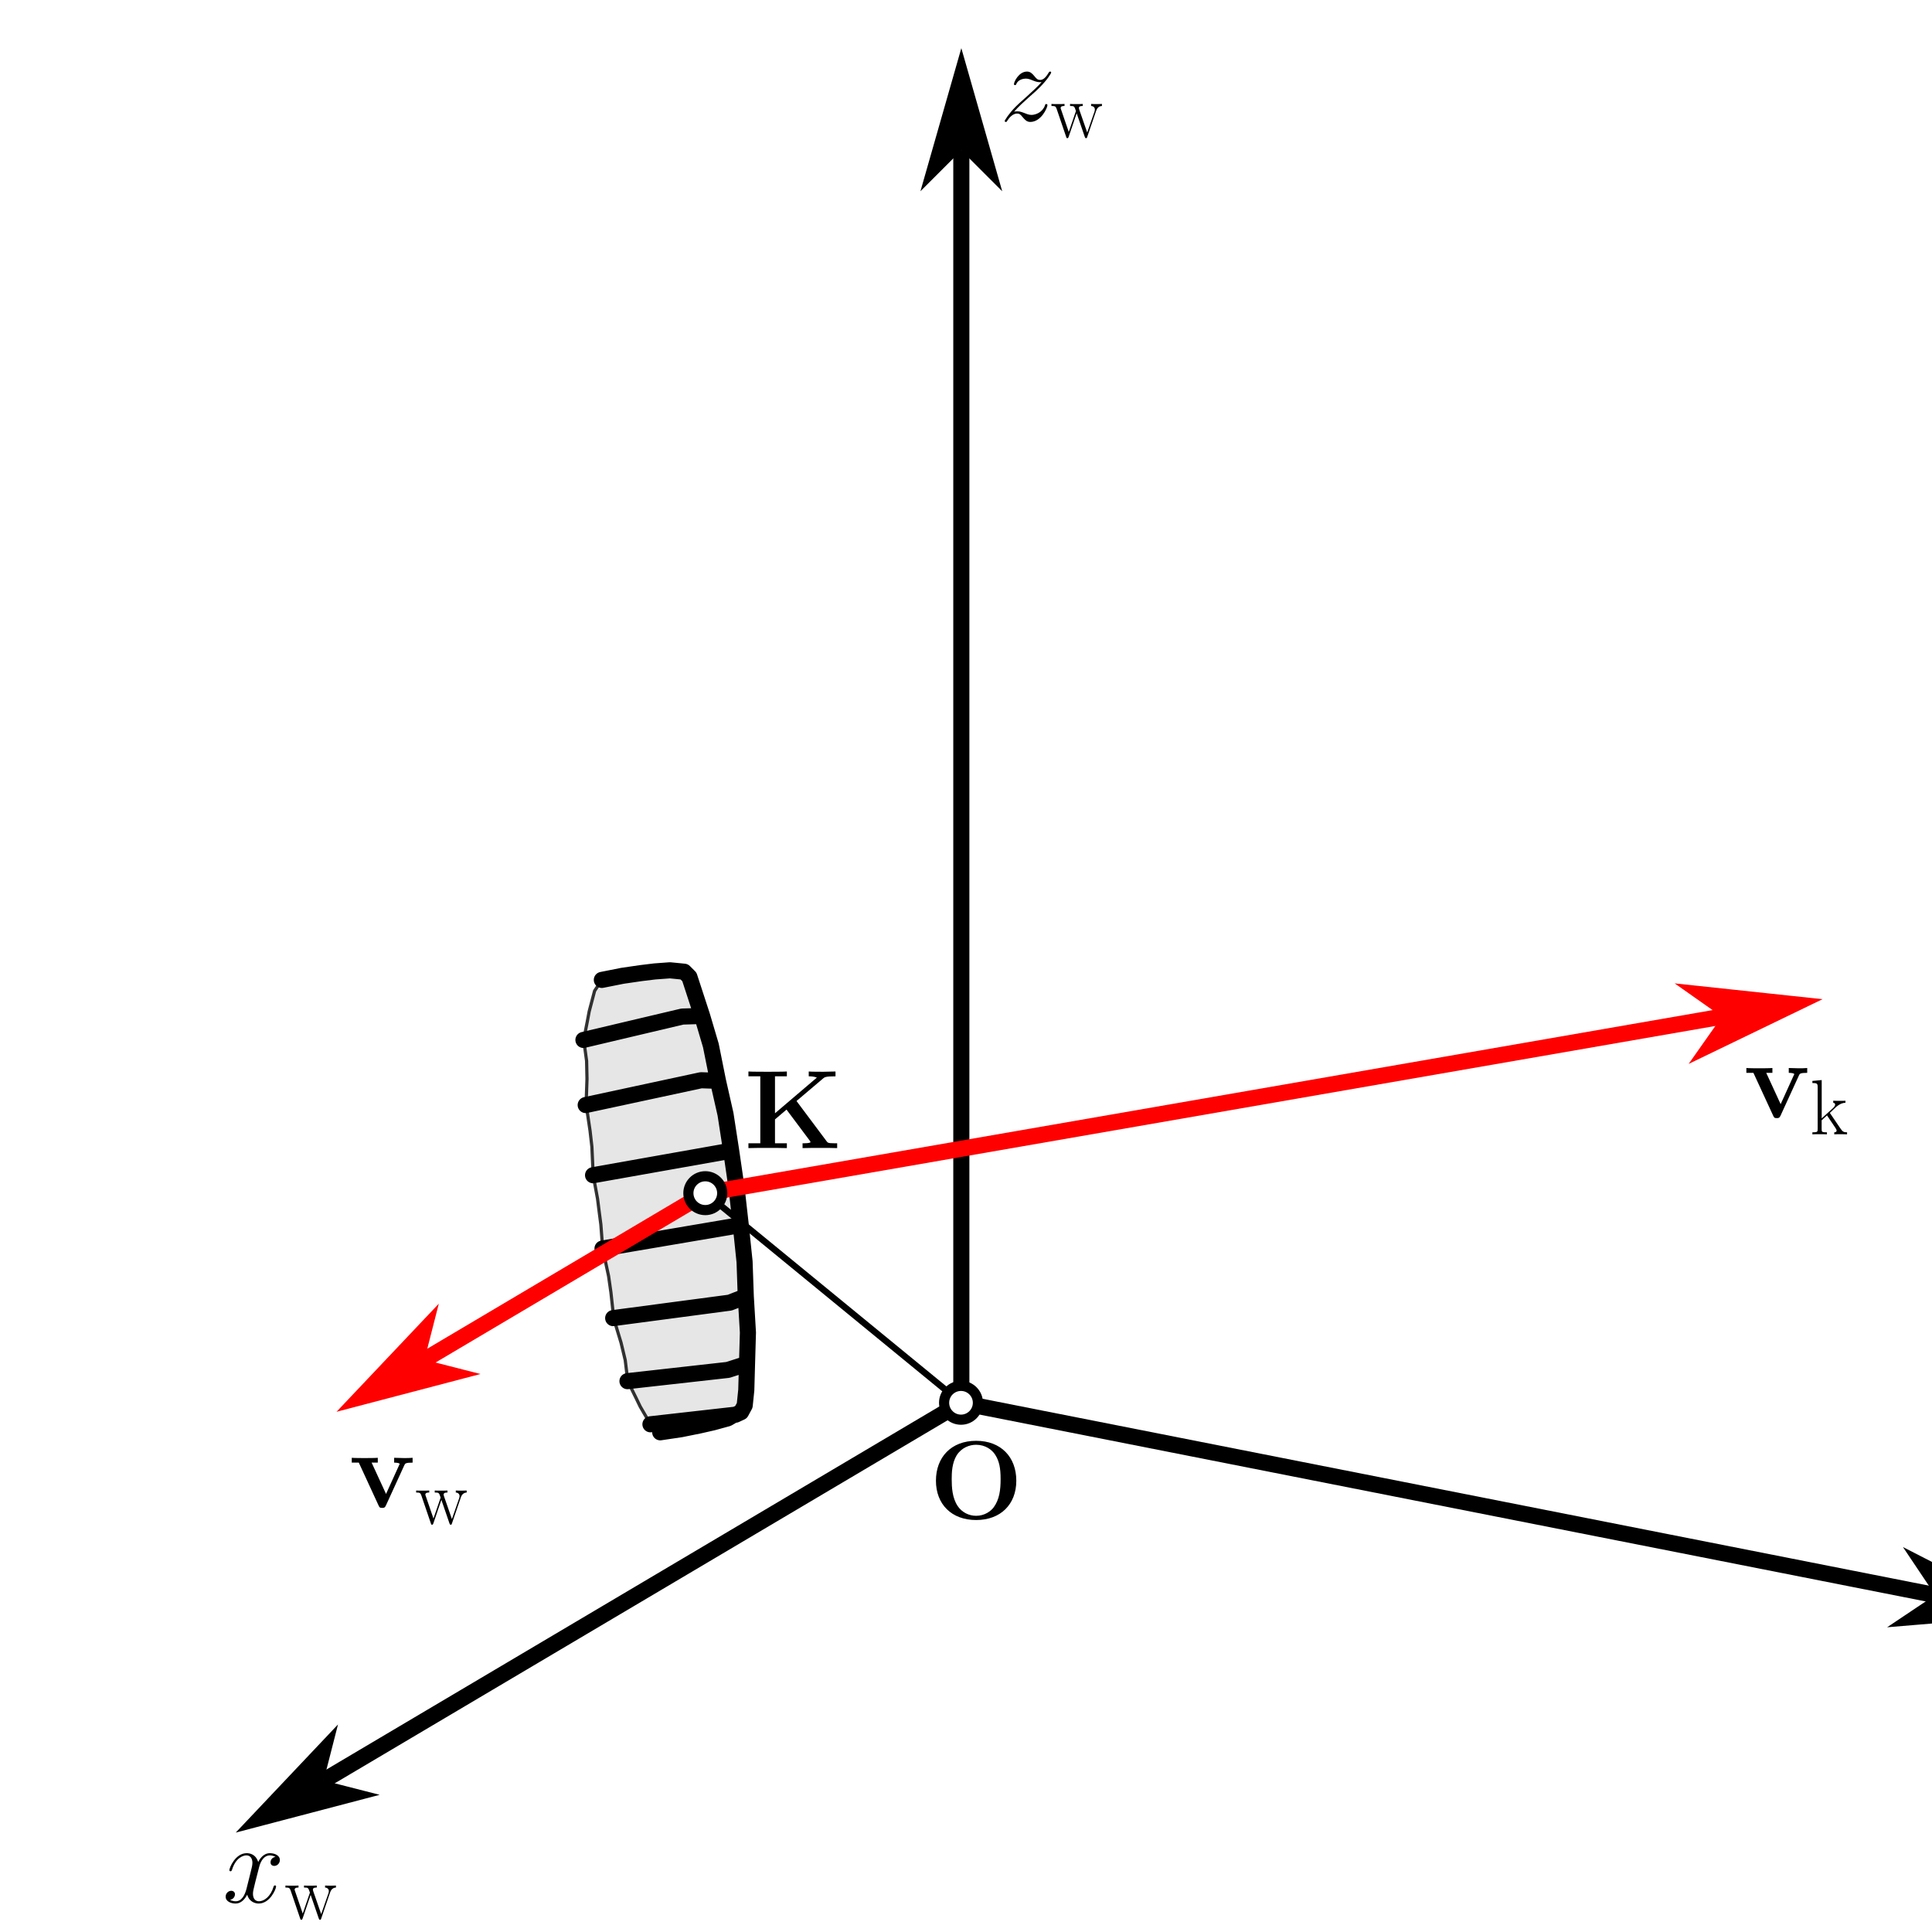
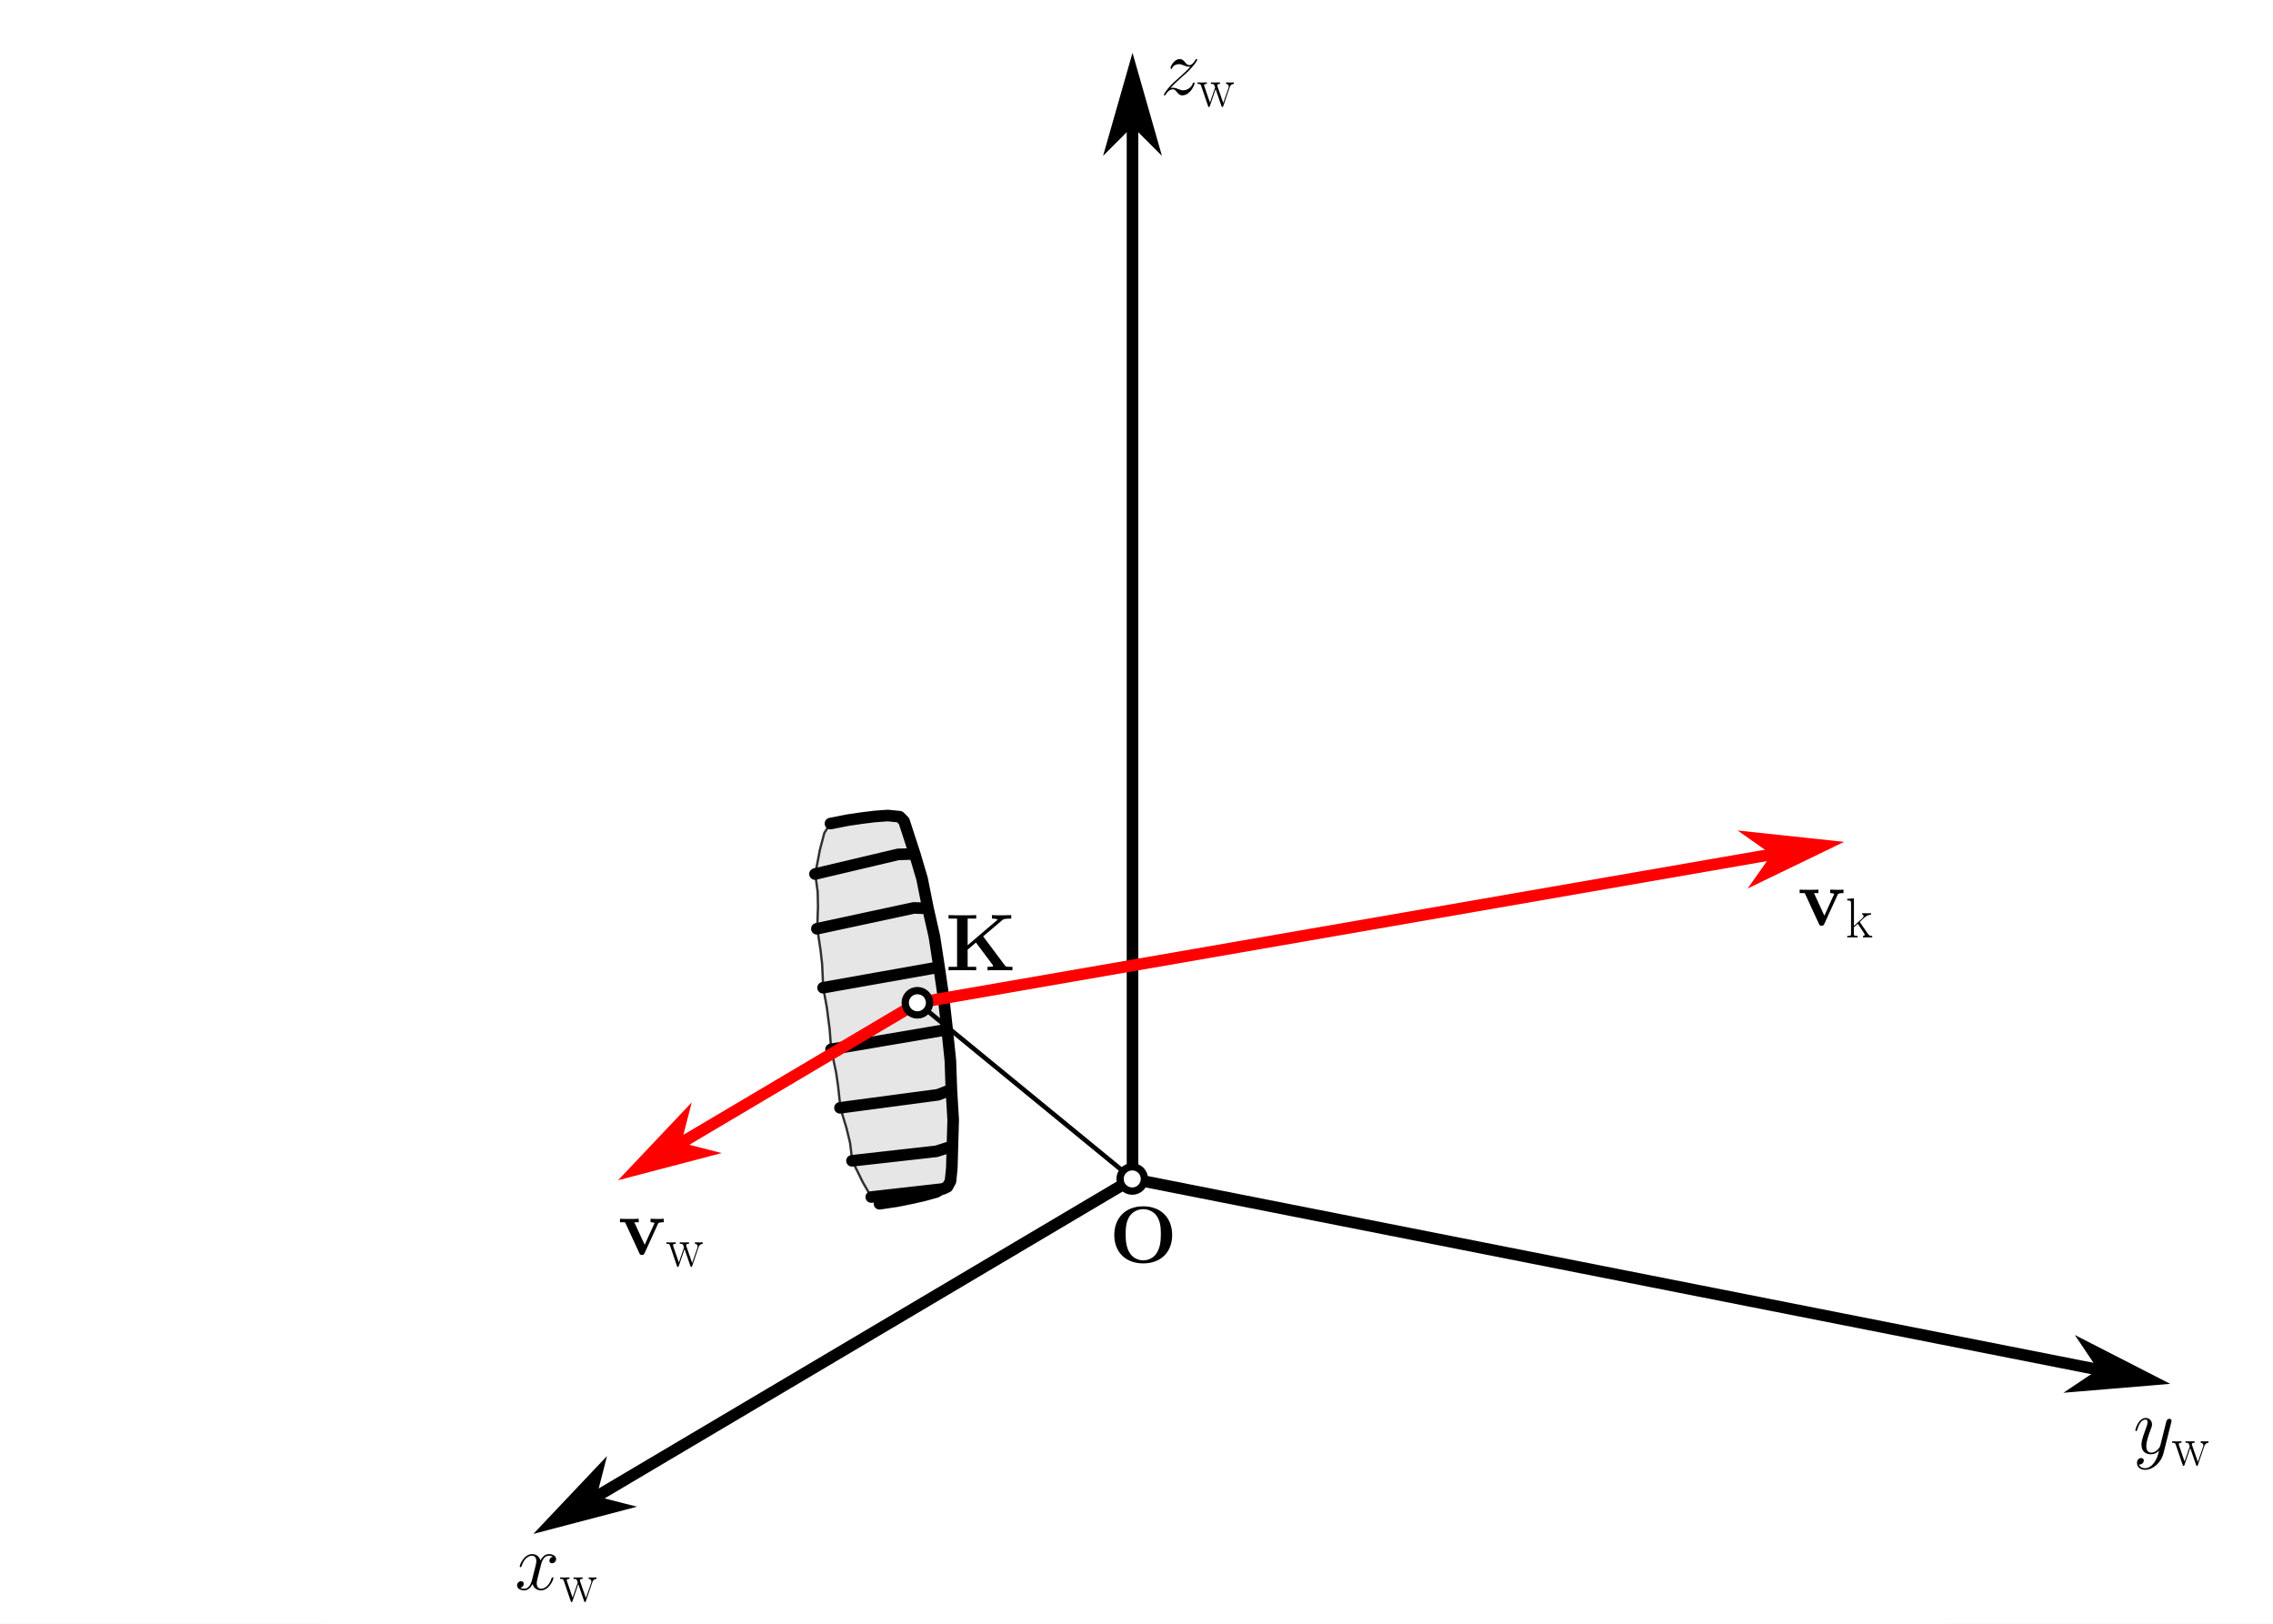
- <svg xmlns="http://www.w3.org/2000/svg" xmlns:xlink="http://www.w3.org/1999/xlink" width="450pt" height="450pt" version="1.1" viewBox="0 0 450 450">
+ <svg xmlns="http://www.w3.org/2000/svg" xmlns:xlink="http://www.w3.org/1999/xlink" width="735pt" height="525pt" version="1.1" viewBox="0 0 735 525">
  <defs>
-     <g id="i">
+     <g id="j">
      <path d="m20.328-8.844c0-5.516-3.578-9.297-9.359-9.297-5.797 0-9.359 3.812-9.359 9.297s3.641 9.156 9.359 9.156 9.359-3.672 9.359-9.156zm-3.656-0.359c0 2.578-0.297 4.734-1.594 6.531-0.641 0.875-2.078 2-4.109 2-1.688 0-3.328-0.812-4.312-2.297-1.25-1.891-1.375-4.344-1.375-6.234 0-1.594 0.078-3.766 1.141-5.531 1.141-1.828 3.016-2.484 4.547-2.484 2.109 0 3.672 1.125 4.422 2.297 0.969 1.5 1.281 3.125 1.281 5.719z" />
    </g>
-     <g id="h">
+     <g id="i">
      <path d="m21.656 0v-1.125h-0.703c-1.406 0-1.5-0.125-1.766-0.484l-7-9.359 6.188-5.25c0.344-0.297 0.578-0.5 2.891-0.5v-1.125l-2.781 0.062c-0.781 0-2.812 0-3.453-0.062v1.125c0.562 0 1.188 0.031 1.875 0.281v0.031l-9.734 8.297v-8.609h2.766v-1.125c-0.766 0.062-3.547 0.062-4.484 0.062-0.922 0-3.719 0-4.469-0.062v1.125h2.766v15.594h-2.766v1.125c0.75-0.047 3.547-0.047 4.469-0.047 0.938 0 3.719 0 4.484 0.047v-1.125h-2.766v-5.562l2.688-2.281 5.422 7.25c0.062 0.078 0.156 0.203 0.156 0.312 0 0.281-1.266 0.281-1.844 0.281v1.125c0.844-0.047 3.25-0.047 4.25-0.047 0.766 0 3.219 0 3.812 0.047z" />
    </g>
    <g id="b">
      <path d="m14.797-10.422v-1.125c-0.938 0.062-0.984 0.062-2.062 0.062l-2.234-0.062v1.125c0.703 0 1.281 0.125 1.281 0.312 0 0 0 0.047-0.141 0.312l-3.031 6.672-3.359-7.297h1.438v-1.125c-0.609 0.062-2.422 0.062-3.125 0.062-0.75 0-2.266 0-2.938-0.062v1.125h1.641l4.578 9.922c0.234 0.5 0.281 0.625 0.875 0.625 0.422 0 0.625-0.047 0.859-0.562l4.297-9.391c0.172-0.391 0.281-0.594 1.922-0.594z" />
    </g>
+     <g id="h">
+       <path d="m12.484-3.719c0-0.125-0.109-0.234-0.266-0.234-0.234 0-0.266 0.125-0.344 0.344-0.688 2.281-2.203 3.344-3.375 3.344-0.906 0-1.406-0.672-1.406-1.734 0-0.578 0.109-0.984 0.531-2.703l0.906-3.531c0.391-1.562 1.266-2.719 2.469-2.719 0 0 0.781 0 1.328 0.344-0.844 0.156-1.141 0.781-1.141 1.281 0 0.625 0.484 0.828 0.844 0.828 0.781 0 1.328-0.672 1.328-1.375 0-1.094-1.25-1.594-2.328-1.594-1.594 0-2.484 1.562-2.719 2.062-0.594-1.953-2.203-2.062-2.672-2.062-2.656 0-4.047 3.406-4.047 3.984 0 0.094 0.094 0.234 0.281 0.234 0.203 0 0.25-0.156 0.312-0.266 0.875-2.891 2.625-3.438 3.375-3.438 1.172 0 1.406 1.094 1.406 1.719 0 0.578-0.156 1.172-0.469 2.422l-0.891 3.562c-0.391 1.562-1.141 2.984-2.516 2.984-0.125 0-0.781 0-1.328-0.328 0.938-0.188 1.141-0.969 1.141-1.281 0-0.516-0.391-0.828-0.875-0.828-0.625 0-1.297 0.547-1.297 1.375 0 1.094 1.219 1.594 2.328 1.594 1.25 0 2.141-1 2.688-2.062 0.406 1.531 1.719 2.062 2.672 2.062 2.656 0 4.062-3.406 4.062-3.984z" />
+     </g>
    <g id="g">
-       <path d="m12.484-3.719c0-0.125-0.109-0.234-0.266-0.234-0.234 0-0.266 0.125-0.344 0.344-0.688 2.281-2.203 3.344-3.375 3.344-0.906 0-1.406-0.672-1.406-1.734 0-0.578 0.109-0.984 0.531-2.703l0.906-3.531c0.391-1.562 1.266-2.719 2.469-2.719 0 0 0.781 0 1.328 0.344-0.844 0.156-1.141 0.781-1.141 1.281 0 0.625 0.484 0.828 0.844 0.828 0.781 0 1.328-0.672 1.328-1.375 0-1.094-1.25-1.594-2.328-1.594-1.594 0-2.484 1.562-2.719 2.062-0.594-1.953-2.203-2.062-2.672-2.062-2.656 0-4.047 3.406-4.047 3.984 0 0.094 0.094 0.234 0.281 0.234 0.203 0 0.25-0.156 0.312-0.266 0.875-2.891 2.625-3.438 3.375-3.438 1.172 0 1.406 1.094 1.406 1.719 0 0.578-0.156 1.172-0.469 2.422l-0.891 3.562c-0.391 1.562-1.141 2.984-2.516 2.984-0.125 0-0.781 0-1.328-0.328 0.938-0.188 1.141-0.969 1.141-1.281 0-0.516-0.391-0.828-0.875-0.828-0.625 0-1.297 0.547-1.297 1.375 0 1.094 1.219 1.594 2.328 1.594 1.25 0 2.141-1 2.688-2.062 0.406 1.531 1.719 2.062 2.672 2.062 2.656 0 4.062-3.406 4.062-3.984z" />
+       <path d="m12.344-10.109c0.031-0.141 0.078-0.297 0.078-0.453 0-0.391-0.312-0.641-0.703-0.641-0.234 0-0.766 0.094-0.984 0.875l-1.922 7.656c-0.125 0.469-0.125 0.516-0.344 0.797-0.516 0.734-1.375 1.609-2.625 1.609-1.453 0-1.578-1.422-1.578-2.125 0-1.484 0.703-3.484 1.406-5.359 0.281-0.75 0.438-1.109 0.438-1.641 0-1.094-0.781-2.078-2.047-2.078-2.406 0-3.359 3.766-3.359 3.984 0 0.094 0.109 0.234 0.281 0.234 0.234 0 0.266-0.109 0.375-0.469 0.609-2.188 1.609-3.234 2.625-3.234 0.234 0 0.672 0 0.672 0.859 0 0.688-0.281 1.438-0.672 2.422-1.281 3.406-1.281 4.266-1.281 4.891 0 2.469 1.766 3.047 3.062 3.047 0.766 0 1.703-0.234 2.609-1.203l0.016 0.031c-0.375 1.531-0.641 2.547-1.547 3.812-0.703 1-1.719 1.875-3 1.875-0.312 0-1.562-0.047-1.953-1.25 0.078 0.031 0.266 0.031 0.266 0.031 0.781 0 1.297-0.672 1.297-1.281 0-0.594-0.484-0.797-0.875-0.797-0.422 0-1.328 0.312-1.328 1.578 0 1.328 1.109 2.234 2.594 2.234 2.609 0 5.234-2.391 5.953-5.266z" />
    </g>
    <g id="f">
      <path d="m11.078-3.641c0-0.109-0.031-0.266-0.281-0.266-0.219 0-0.234 0.109-0.312 0.375-0.578 1.531-2.109 2.156-3.125 2.156-0.547 0-1.062-0.188-1.609-0.422-1.047-0.406-1.328-0.406-1.672-0.406-0.25 0-0.547 0-0.781 0.094 1.125-1.266 2.031-2.078 3.328-3.25 1.562-1.344 2.234-2 2.609-2.391 1.812-1.797 2.719-3.297 2.719-3.516 0-0.203-0.25-0.203-0.25-0.203-0.188 0-0.234 0.109-0.359 0.281-0.656 1.125-1.281 1.672-1.953 1.672-0.547 0-0.844-0.234-1.328-0.859-0.547-0.656-0.984-1.094-1.75-1.094-1.891 0-3.031 2.375-3.031 2.922 0 0.078 0.016 0.234 0.25 0.234 0.219 0 0.234-0.109 0.312-0.297 0.453-1.031 1.688-1.219 2.188-1.219 0.547 0 1.062 0.188 1.609 0.422 0.984 0.406 1.406 0.406 1.672 0.406 0.172 0 0.281 0 0.406-0.016-0.859 1-2.25 2.25-3.422 3.328-1.672 1.453-2.109 1.922-2.625 2.406-1.594 1.625-2.547 3.156-2.547 3.328 0 0.156 0.125 0.219 0.281 0.219s0.188-0.031 0.359-0.344c0.422-0.656 1.25-1.609 2.219-1.609 0.547 0 0.797 0.172 1.312 0.828 0.5 0.578 0.938 1.125 1.781 1.125 2.547 0 4-3.312 4-3.906z" />
    </g>
    <g id="a">
      <path d="m11.953-7.359v-0.469c-0.359 0.016-0.719 0.031-1.078 0.031s-1.141 0-1.453-0.031v0.469c0.578 0.047 0.875 0.375 0.875 0.828 0 0.125-0.031 0.281-0.062 0.422l-1.719 4.938-1.859-5.359c-0.031-0.125-0.078-0.281-0.078-0.344 0-0.484 0.609-0.484 0.906-0.484v-0.469c-0.422 0.031-1.188 0.031-1.625 0.031-0.453 0-0.922 0-1.344-0.031v0.469c1 0 1 0.047 1.375 1.188l-1.672 4.875-1.797-5.25c-0.094-0.25-0.094-0.281-0.094-0.328 0-0.484 0.625-0.484 0.906-0.484v-0.469c-0.438 0.031-1.203 0.031-1.656 0.031-0.391 0-1.016 0-1.391-0.031v0.469c0.797 0 1 0.062 1.203 0.656l2.234 6.562c0.062 0.234 0.125 0.281 0.266 0.281 0.125 0 0.203-0.031 0.297-0.297l1.875-5.5 1.891 5.5c0.094 0.266 0.172 0.297 0.297 0.297 0.141 0 0.203-0.047 0.266-0.281l2.078-6.078c0.359-1.078 1.094-1.109 1.359-1.141z" />
    </g>
    <g id="e">
      <path d="m8.641 0v-0.469c-0.844 0-1.047-0.172-1.594-0.969l-2.297-3.375c-0.016-0.031-0.109-0.141-0.109-0.188l1.453-1.375c1.047-0.875 1.703-0.953 2.172-0.984v-0.469c-0.109 0-0.172 0.016-0.172 0.016l-0.891 0.016c-0.5 0-1.281 0-1.781-0.031v0.469c0.25 0.031 0.438 0.172 0.438 0.422 0 0.359-0.375 0.719-0.375 0.719l-2.75 2.5v-8.922l-2.172 0.203v0.484c1.078 0 1.234 0.109 1.234 0.984v9.719c0 0.688-0.062 0.781-1.234 0.781v0.469c0.438-0.031 1.234-0.031 1.688-0.031 0.469 0 1.266 0 1.703 0.031v-0.469c-1.172 0-1.234-0.078-1.234-0.781v-2.016l1.25-1.141 1.844 2.734c0.219 0.328 0.391 0.578 0.391 0.812 0 0.328-0.328 0.391-0.547 0.391v0.469c0.438-0.031 1.219-0.031 1.672-0.031z" />
    </g>
-     <clipPath id="o">
-       <path d="m0 0h450v450h-450z" />
+     <clipPath id="n">
+       <path d="m0 0h735v525h-735z" />
    </clipPath>
-     <clipPath id="n">
-       <rect width="450" height="450" />
-     </clipPath>
-     <g id="d" clip-path="url(#n)">
-       <g clip-path="url(#o)">
-         <rect x="-99" y="-99" width="648" height="648" fill="#fff" />
-         <rect x="-99" y="-99" width="648" height="648" fill="#fff" />
-       </g>
-       <path transform="matrix(1.0001 0 0 1.0001 0 -.027)" d="m223.89 326.73-59.555-48.821" fill="none" stroke="#000" stroke-linejoin="round" stroke-width="1.5" />
-       <path transform="matrix(1.0001 0 0 1.0001 0 -.027)" d="m140.17 228.25 4.793-0.953 4.312-0.629 3.207-0.391 3.547-0.262 3.32 0.328 1.211 1.215 1.254 3.285 1.75 5.601 1.996 7.078 1.73 7.699 1.683 8.312 1.367 8.39 1.199 8.738 1.058 8.769 0.812 8.484 0.488 8.519 0.293 7.949-0.121 7.445-0.262 5.953-0.367 3.562-0.852 1.578-3.09 1.441-3.461 0.949-3.164 0.719-4.281 0.863-4.828 0.719-2.258-1.867-2.41-4.14-1.008-2.09-1.879-3.793-0.602-4.945-0.969-4.039-1.691-5.574-0.672-6.183-0.539-3.746-1.379-6.421-0.422-5.621-0.391-2.976-0.375-2.973-1.02-5.519-0.301-6.605-0.43-3.765-0.918-6.14 0.207-5.906-0.09-4.191-0.676-4.933 0.84-4.261 0.437-2.34 1.258-4.777 1.687-2.554 15.858-2.234" fill-opacity=".1" stroke="#000" stroke-linejoin="round" stroke-opacity=".8" stroke-width=".75" />
-     </g>
    <clipPath id="m">
-       <path d="m222 324h228v50h-228z" />
+       <path d="m105 0h525v525h-525z" />
    </clipPath>
    <clipPath id="l">
-       <path d="m443 362h7v16h-7z" />
+       <rect width="735" height="525" />
    </clipPath>
+     <g id="d" clip-path="url(#l)">
+       <g clip-path="url(#n)">
+         <path d="m0-0.004h735v525h-735z" fill="#fff" />
+       </g>
+       <g clip-path="url(#m)">
+         <path d="m105-0.004h525v525h-525z" fill="#fff" />
+       </g>
+       <path transform="translate(0 -.005)" d="m366.21 381.19-69.48-56.957" fill="none" stroke="#000" stroke-linejoin="round" stroke-width="1.5" />
+       <path transform="translate(0 -.005)" d="m268.54 266.29 5.594-1.109 5.027-0.734 3.742-0.449 4.141-0.312 3.867 0.383 1.418 1.422 1.461 3.828 2.043 6.535 2.328 8.262 2.016 8.98 1.961 9.699 1.598 9.785 1.398 10.195 1.238 10.227 0.945 9.898 0.57 9.941 0.34 9.27-0.141 8.688-0.305 6.945-0.43 4.16-0.996 1.836-3.602 1.684-4.035 1.105-3.695 0.844-4.992 1.004-5.629 0.84-2.633-2.18-2.812-4.832-1.176-2.434-2.195-4.426-0.699-5.769-1.133-4.711-1.969-6.504-0.785-7.219-0.633-4.367-1.605-7.488-0.492-6.562-0.457-3.465-0.438-3.473-1.188-6.438-0.352-7.707-0.5-4.391-1.074-7.168 0.242-6.887-0.105-4.891-0.789-5.758 0.98-4.973 0.512-2.731 1.469-5.574 1.969-2.981 18.504-2.606" fill-opacity=".1" stroke="#000" stroke-linejoin="round" stroke-opacity=".8" stroke-width=".75" />
+     </g>
    <clipPath id="k">
-       <path d="m431 351h19v39h-19z" />
+       <rect width="735" height="525" />
    </clipPath>
-     <clipPath id="j">
-       <rect width="450" height="450" />
-     </clipPath>
-     <g id="c" clip-path="url(#j)">
-       <path transform="matrix(1.0001 0 0 1.0001 0 -.027)" d="m144.96 227.29-4.793 0.953 4.793-0.953 4.312-0.629 3.207-0.391 3.547-0.262 1.957 0.191 1.363 0.137 1.211 1.215 2.965 9.085-4.617 0.145-23.026 5.441 23.026-5.441 4.617-0.145 2.035 6.878 1.652 8.23-3.937-0.133-26.866 5.777 26.866-5.777 3.937 0.133 1.762 7.785 1.312 8.492-32.162 5.707 32.162-5.707 1.254 8.632 0.98 8.683-32.193 5.468 32.193-5.468 0.891 8.566 0.281 8.043-3.73 1.465-27.151 3.601 27.151-3.601 3.73-1.465 0.5 8.429-0.211 7.269-4.449 1.43-23.393 2.621 23.393-2.621 4.449-1.43-0.172 6.128-0.367 3.562-0.852 1.578-1.27 0.59-19.831 2.238 19.362-2.187-1.351 0.801-3.461 0.949-3.164 0.719-4.281 0.863-4.828 0.719 4.828-0.719" fill="none" stroke="#000" stroke-linejoin="round" stroke-width="3.75" />
-       <path transform="matrix(1.0001 0 0 1.0001 0 -.027)" d="m223.89 326.73-148.56 88.003" fill="none" stroke="#000" stroke-linejoin="round" stroke-width="3.75" />
-       <path transform="matrix(1.0001 -.59243 .59243 1.0001 0 -.027)" d="m-127.26 340.03 6.452-6.454-22.585 6.456 22.584 6.449z" stroke="#000" stroke-width="1.721" />
-       <g clip-path="url(#m)">
-         <path transform="matrix(1.0001 0 0 1.0001 0 -.027)" d="m223.89 326.73 226.86 44.798" fill="none" stroke="#000" stroke-linejoin="round" stroke-width="3.75" />
-       </g>
-       <g clip-path="url(#l)">
-         <path d="m452.1 371.79-8.812 5.906 27.207-2.273-24.301-12.441z" />
-       </g>
-       <g clip-path="url(#k)">
-         <path transform="matrix(-1.0001 -.19748 .19748 -1.0001 0 -.027)" d="m-505.77-271.92 7.359-7.359-25.752 7.359 25.752 7.356z" fill="none" stroke="#000" stroke-width="1.962" />
-       </g>
-       <path transform="matrix(1.0001 0 0 1.0001 0 -.027)" d="m223.89 326.73v-291.74" fill="none" stroke="#000" stroke-linejoin="round" stroke-width="3.75" />
-       <path transform="matrix(0 1.0001 -1.0001 0 0 -.027)" d="m33.634-223.89 7.5-7.5-26.252 7.5 26.252 7.503z" stroke="#000" stroke-width="2" />
-       <path transform="matrix(1.0001 0 0 1.0001 0 -.027)" d="m164.34 277.91-65.527 38.822" fill="none" stroke="#f00" stroke-linejoin="round" stroke-width="3.75" />
-       <path transform="matrix(1.0001 -.59243 .59243 1.0001 0 -.027)" d="m-66.907 277.78 6.451-6.452-22.586 6.451 22.587 6.451z" fill="#f00" stroke="#f00" stroke-width="1.721" />
-       <path transform="matrix(1.0001 0 0 1.0001 0 -.027)" d="m164.34 277.91 236.75-41.119" fill="none" stroke="#f00" stroke-linejoin="round" stroke-width="3.75" />
-       <path transform="matrix(-1.0001 .1737 -.1737 -1.0001 0 -.027)" d="m-350.75-297.48 7.388-7.388-25.86 7.387 25.859 7.39z" fill="#f00" stroke="#f00" stroke-width="1.97" />
-       <path transform="matrix(1.0001 0 0 1.0001 0 -.027)" d="m227.75 326.73c0 2.176-1.766 3.937-3.937 3.937-2.176 0-3.937-1.762-3.937-3.937 0-2.172 1.762-3.937 3.937-3.937 2.172 0 3.937 1.766 3.937 3.937z" fill="#fff" stroke="#000" stroke-linejoin="round" stroke-width="2.362" />
-       <path transform="matrix(1.0001 0 0 1.0001 0 -.027)" d="m168.2 277.91c0 2.176-1.766 3.941-3.937 3.941-2.18 0-3.941-1.766-3.941-3.941 0-2.172 1.762-3.937 3.941-3.937 2.172 0 3.937 1.766 3.937 3.937z" fill="#fff" stroke="#000" stroke-linejoin="round" stroke-width="2.362" />
+     <g id="c" clip-path="url(#k)">
+       <path transform="translate(0 -.005)" d="m274.13 265.18-5.594 1.109 5.594-1.109 5.027-0.734 3.742-0.449 4.141-0.312 2.277 0.227 1.59 0.156 1.418 1.422 3.457 10.598-5.387 0.168-26.863 6.348 26.863-6.348 5.387-0.168 2.375 8.027 1.922 9.598-4.586-0.152-31.348 6.738 31.348-6.738 4.586 0.152 2.059 9.082 1.531 9.91-37.52 6.66 37.52-6.66 1.461 10.07 1.145 10.129-37.555 6.379 37.555-6.379 1.039 9.996 0.324 9.379-4.348 1.707-31.672 4.207 31.672-4.207 4.348-1.707 0.586 9.832-0.246 8.484-5.191 1.668-27.285 3.059 27.285-3.059 5.191-1.668-0.199 7.148-0.43 4.16-0.996 1.836-1.48 0.691-23.133 2.609 22.59-2.551-1.578 0.934-4.035 1.105-3.695 0.844-4.992 1.004-5.629 0.84 5.629-0.84" fill="none" stroke="#000" stroke-linejoin="round" stroke-width="3.75" />
+       <path transform="translate(0 -.005)" d="m366.21 381.19-173.32 102.67" fill="none" stroke="#000" stroke-linejoin="round" stroke-width="3.75" />
+       <path transform="matrix(1 -.5924 .5924 1 0 -.005)" d="m-70.557 442.75 6.451-6.452-22.583 6.45 22.584 6.453z" stroke="#000" stroke-width="1.721" />
+       <path transform="translate(0 -.005)" d="m366.21 381.19 312.28 61.664" fill="none" stroke="#000" stroke-linejoin="round" stroke-width="3.75" />
+       <path transform="matrix(-1 -.19746 .19746 -1 0 -.005)" d="m-738.51-297.28 7.36-7.356-25.755 7.355 25.754 7.36z" stroke="#000" stroke-width="1.962" />
+       <path transform="translate(0 -.005)" d="m366.21 381.19v-340.38" fill="none" stroke="#000" stroke-linejoin="round" stroke-width="3.75" />
+       <path transform="matrix(0 1 -1 0 0 -.005)" d="m39.466-366.21 7.5-7.5-26.25 7.5 26.25 7.5z" stroke="#000" stroke-width="2" />
+       <path transform="translate(0 -.005)" d="m296.73 324.23-76.449 45.289" fill="none" stroke="#f00" stroke-linejoin="round" stroke-width="3.75" />
+       <path transform="matrix(1 -.5924 .5924 1 0 -.005)" d="m-0.145 370.12 6.456-6.453-22.584 6.453 22.584 6.453z" fill="#f00" stroke="#f00" stroke-width="1.721" />
+       <path transform="translate(0 -.005)" d="m296.73 324.23 276.21-47.977" fill="none" stroke="#f00" stroke-linejoin="round" stroke-width="3.75" />
+       <path transform="matrix(-1 .17369 -.17369 -1 0 -.005)" d="m-510.91-364.77 7.389-7.388-25.861 7.387 25.861 7.39z" fill="#f00" stroke="#f00" stroke-width="1.97" />
+       <path transform="translate(0 -.005)" d="m370.06 381.19c0 2.172-1.762 3.938-3.938 3.938-2.172 0-3.938-1.766-3.938-3.938 0-2.176 1.766-3.938 3.938-3.938 2.176 0 3.938 1.762 3.938 3.938z" fill="#fff" stroke="#000" stroke-linejoin="round" stroke-width="2.362" />
+       <path transform="translate(0 -.005)" d="m300.59 324.23c0 2.172-1.766 3.938-3.938 3.938-2.176 0-3.938-1.766-3.938-3.938s1.762-3.938 3.938-3.938c2.172 0 3.938 1.766 3.938 3.938z" fill="#fff" stroke="#000" stroke-linejoin="round" stroke-width="2.362" />
    </g>
  </defs>
  <use xlink:href="#d" />
  <g>
-     <use x="216.389" y="353.732" xlink:href="#i" />
-     <use x="173.337" y="267.414" xlink:href="#h" />
-     <use x="51.828" y="443.106" xlink:href="#g" />
-     <use x="66.295" y="447.006" xlink:href="#a" />
-     <use x="232.89" y="28.139" xlink:href="#f" />
-     <use x="244.716" y="32.039" xlink:href="#a" />
-     <use x="406.137" y="260.307" xlink:href="#b" />
-     <use x="421.575" y="264.207" xlink:href="#e" />
-     <use x="81.306" y="351.096" xlink:href="#b" />
-     <use x="96.743" y="354.996" xlink:href="#a" />
+     <use x="358.707" y="408.177" xlink:href="#j" />
+     <use x="305.727" y="313.723" xlink:href="#i" />
+     <use x="166.467" y="513.948" xlink:href="#h" />
+     <use x="180.934" y="517.848" xlink:href="#a" />
+     <use x="689.769" y="469.94" xlink:href="#g" />
+     <use x="702.182" y="473.84" xlink:href="#a" />
+     <use x="375.205" y="30.572" xlink:href="#f" />
+     <use x="387.031" y="34.472" xlink:href="#a" />
+     <use x="581.318" y="299.188" xlink:href="#b" />
+     <use x="596.756" y="303.088" xlink:href="#e" />
+     <use x="199.855" y="405.609" xlink:href="#b" />
+     <use x="215.293" y="409.509" xlink:href="#a" />
  </g>
  <use xlink:href="#c" />
</svg>
